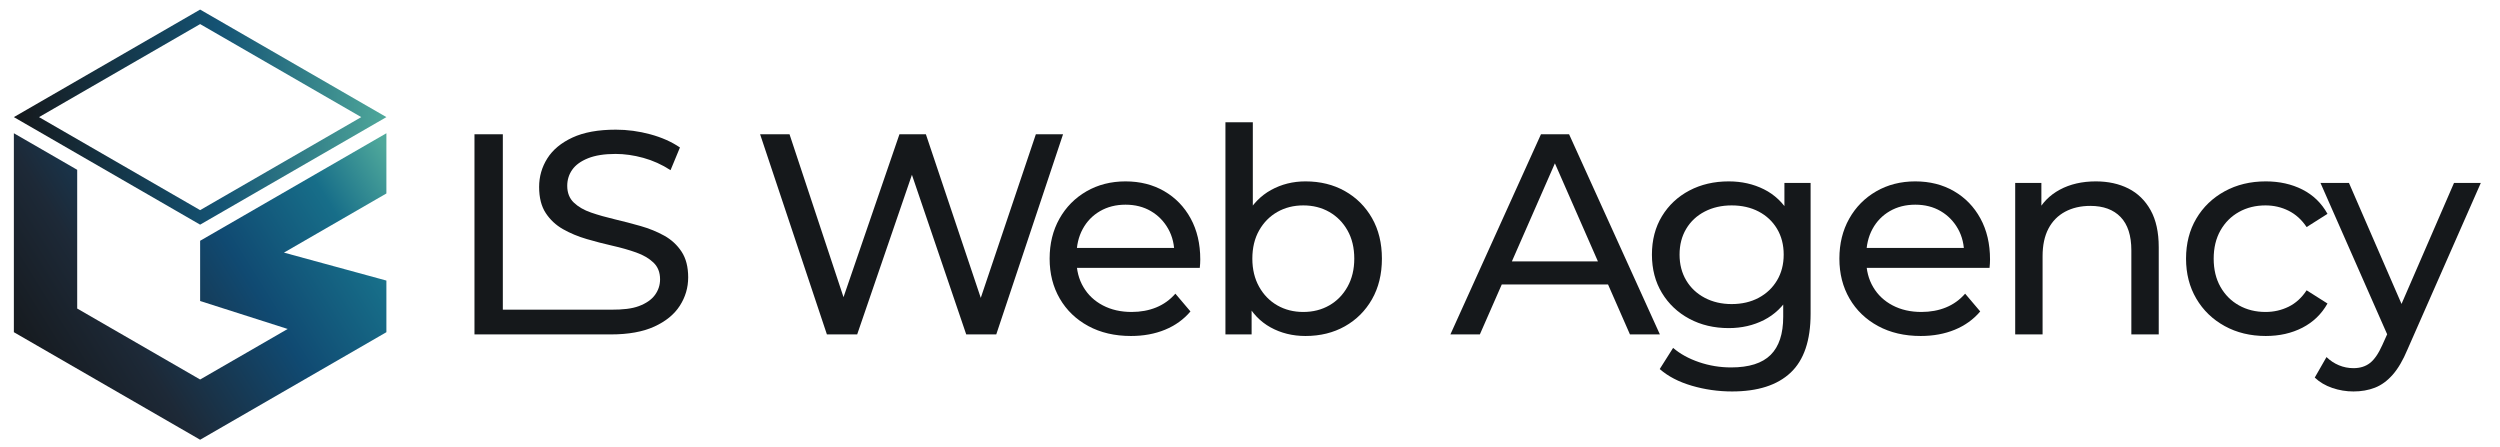
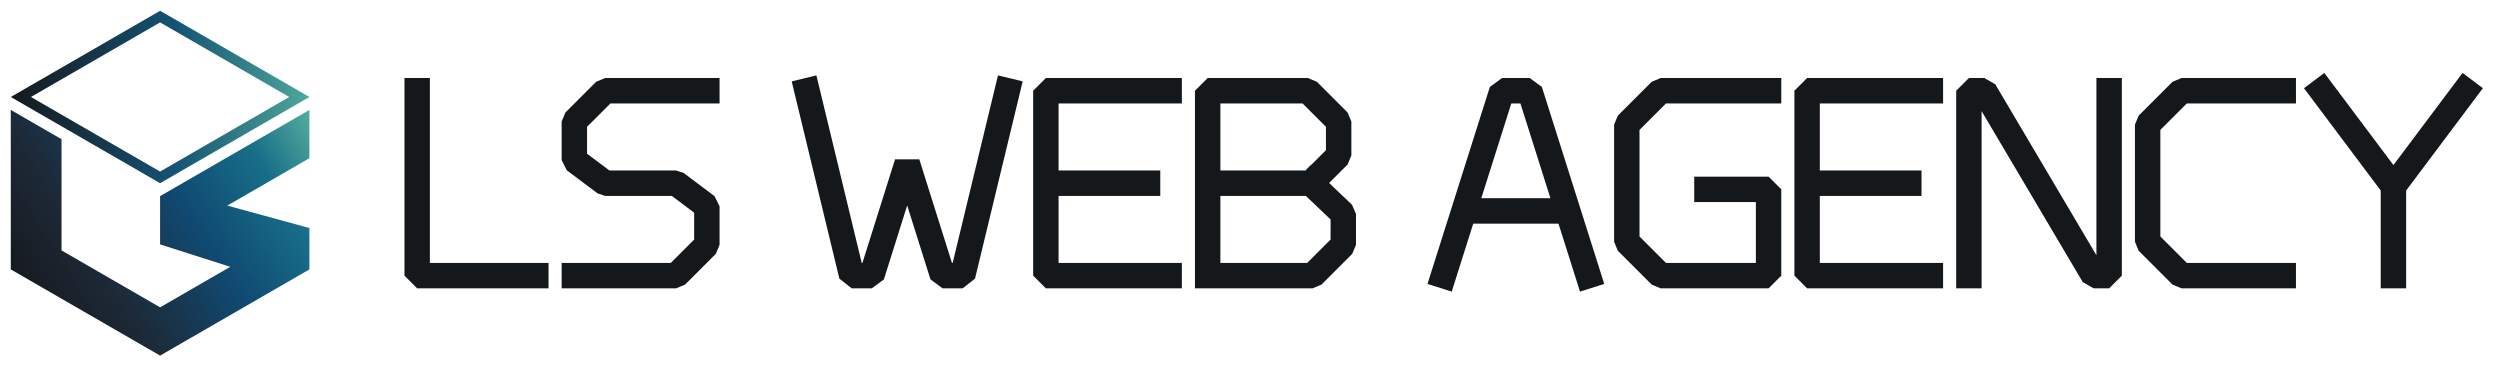
- <svg xmlns="http://www.w3.org/2000/svg" width="100%" height="100%" viewBox="0 0 2766 494" version="1.1" xml:space="preserve" style="fill-rule:evenodd;clip-rule:evenodd;stroke-linejoin:round;stroke-miterlimit:2;">
-   <rect id="VERSIONE-SITO-DARK" x="0" y="0" width="2765.66" height="493.636" style="fill:none;" />
-   <g>
-     <g>
-       <svg x="13.423" y="10.587" width="416" height="475.933" viewBox="141.628 80 796.743 920">
-         <defs>
-           <linearGradient id="top" gradientUnits="userSpaceOnUse" x1="141.628" y1="310.0" x2="938.372" y2="310.0">
-             <stop offset="0" stop-color="#15181B" />
-             <stop offset=".55" stop-color="#145374" />
-             <stop offset="1" stop-color="#4FA89B" />
-           </linearGradient>
-           <linearGradient id="body" gradientUnits="userSpaceOnUse" x1="150" y1="850" x2="930" y2="365">
-             <stop offset="0" stop-color="#15181B" />
-             <stop offset=".26" stop-color="#1D2937" />
-             <stop offset=".57" stop-color="#104A72" />
-             <stop offset=".82" stop-color="#176E89" />
-             <stop offset="1" stop-color="#4FA89B" />
-           </linearGradient>
-         </defs>
-         <path fill="url(#top)" fill-rule="evenodd" d="M540 80 L938.372 310 L540 540 L141.628 310 Z M540 111.05 L884.592 310 L540 508.95 L195.408 310 Z" />
-         <path fill="url(#body)" d="M141.628 344.5 L277.075 422.7 L277.075 719.4 L540 871.2 L727.235 763.1 L540 703.3 L540 574.5 L938.372 344.5 L938.372 473.3 L719.267 599.8 L938.372 659.6 L938.372 770 L540 1000 L141.628 770 Z" />
-       </svg>
-       <g>
-         <g />
-       </g>
-     </g>
-     <g>
-       <path d="M676.241,342.636c12.795,0 22.718,-0.986 30.703,-3.989c7.986,-3.004 13.874,-7.091 17.666,-12.261c3.791,-5.17 5.687,-10.955 5.687,-17.354c-0,-7.694 -2.437,-13.867 -7.31,-18.518c-4.873,-4.652 -11.252,-8.377 -19.138,-11.176c-7.885,-2.799 -16.596,-5.278 -26.132,-7.437c-9.536,-2.158 -19.08,-4.636 -28.632,-7.434c-9.553,-2.797 -18.271,-6.431 -26.155,-10.901c-7.883,-4.47 -14.262,-10.424 -19.135,-17.861c-4.873,-7.437 -7.31,-17.044 -7.31,-28.822c0,-11.48 3.022,-22.017 9.066,-31.611c6.044,-9.594 15.329,-17.295 27.856,-23.101c12.527,-5.806 28.485,-8.709 47.876,-8.709c12.851,-0 25.589,1.712 38.214,5.136c12.626,3.423 23.558,8.282 32.798,14.576l-10.402,25.095c-9.549,-6.182 -19.601,-10.721 -30.157,-13.618c-10.555,-2.896 -20.778,-4.345 -30.67,-4.345c-12.341,0 -22.496,1.6 -30.465,4.8c-7.969,3.2 -13.797,7.43 -17.483,12.691c-3.686,5.26 -5.529,11.194 -5.529,17.801c-0,7.728 2.437,13.917 7.31,18.568c4.873,4.651 11.252,8.332 19.138,11.042c7.885,2.711 16.604,5.189 26.156,7.437c9.553,2.247 19.097,4.733 28.633,7.459c9.536,2.725 18.246,6.278 26.13,10.659c7.883,4.381 14.262,10.273 19.135,17.678c4.873,7.404 7.31,16.889 7.31,28.456c-0,11.302 -3.075,21.751 -9.224,31.345c-6.149,9.594 -15.556,17.285 -28.221,23.075c-12.665,5.79 -28.709,8.685 -48.133,8.685c-0.726,-0 -1.447,-0.005 -2.162,-0.015l-148.703,0l0,-221.438l31.376,-0l-0,194.055l119.907,0l-0,0.032Z" style="fill:#15181B;fill-rule:nonzero;" />
-       <path d="M914.878,369.987l-73.897,-221.438l32.539,-0l67.737,204.356l-16.272,-0l70.163,-204.356l29.245,-0l68.56,204.356l-15.685,-0l68.803,-204.356l30.088,-0l-73.893,221.438l-33.24,0l-64.417,-189.364l8.725,-0l-64.95,189.364l-33.506,0Z" style="fill:#15181B;fill-rule:nonzero;" />
-       <path d="M1251.28,371.737c-17.918,0 -33.646,-3.666 -47.183,-10.998c-13.538,-7.332 -24.055,-17.45 -31.551,-30.354c-7.495,-12.904 -11.243,-27.637 -11.243,-44.198c-0,-16.595 3.618,-31.329 10.854,-44.202c7.236,-12.872 17.21,-22.975 29.922,-30.307c12.713,-7.331 27.114,-10.997 43.203,-10.997c16.087,-0 30.354,3.605 42.801,10.814c12.448,7.21 22.209,17.288 29.282,30.233c7.073,12.946 10.609,28.038 10.609,45.279c0,1.279 -0.044,2.78 -0.133,4.505c-0.089,1.726 -0.222,3.334 -0.399,4.827l-142.404,0l-0,-22.04l126.403,0l-12.124,7.681c0.178,-10.778 -2.074,-20.348 -6.755,-28.708c-4.681,-8.36 -11.075,-14.918 -19.182,-19.675c-8.107,-4.756 -17.473,-7.135 -28.098,-7.135c-10.591,0 -19.993,2.379 -28.206,7.135c-8.212,4.757 -14.606,11.36 -19.182,19.809c-4.576,8.449 -6.863,18.24 -6.863,29.375l-0,5.007c-0,11.233 2.55,21.18 7.652,29.84c5.102,8.66 12.269,15.412 21.501,20.258c9.232,4.846 19.863,7.269 31.895,7.269c9.878,-0 18.91,-1.664 27.097,-4.99c8.186,-3.327 15.274,-8.407 21.266,-15.241l16.681,19.657c-7.51,8.858 -16.883,15.598 -28.117,20.221c-11.235,4.623 -23.81,6.935 -37.726,6.935Z" style="fill:#15181B;fill-rule:nonzero;" />
-       <path d="M1444.38,371.737c-14.229,0 -27.102,-3.176 -38.621,-9.527c-11.519,-6.352 -20.61,-15.891 -27.272,-28.619c-6.662,-12.728 -9.993,-28.529 -9.993,-47.404c0,-19.09 3.42,-34.936 10.26,-47.541c6.839,-12.604 16.019,-22.082 27.537,-28.436c11.519,-6.353 24.215,-9.529 38.089,-9.529c16.365,-0 30.901,3.577 43.607,10.73c12.706,7.154 22.709,17.122 30.009,29.905c7.3,12.782 10.95,27.739 10.95,44.871c0,17.095 -3.65,32.051 -10.95,44.866c-7.3,12.815 -17.303,22.799 -30.009,29.953c-12.706,7.154 -27.242,10.731 -43.607,10.731Zm-88.562,-1.75l-0,-234.725l30.305,0l-0,111.634l-3.157,38.974l1.825,38.974l0,45.143l-28.973,0Zm86.165,-24.832c10.69,-0 20.271,-2.423 28.743,-7.269c8.472,-4.846 15.199,-11.732 20.179,-20.658c4.98,-8.927 7.47,-19.274 7.47,-31.041c-0,-11.979 -2.49,-22.379 -7.47,-31.202c-4.98,-8.823 -11.707,-15.649 -20.179,-20.478c-8.472,-4.829 -18.053,-7.244 -28.743,-7.244c-10.691,0 -20.272,2.415 -28.744,7.244c-8.472,4.829 -15.199,11.655 -20.179,20.478c-4.98,8.823 -7.47,19.223 -7.47,31.202c0,11.767 2.49,22.114 7.47,31.041c4.98,8.926 11.707,15.812 20.179,20.658c8.472,4.846 18.053,7.269 28.744,7.269Z" style="fill:#15181B;fill-rule:nonzero;" />
-       <path d="M1604.73,369.987l100.197,-221.438l31.109,-0l100.459,221.438l-33.122,0l-89.405,-203.822l12.756,-0l-89.406,203.822l-32.588,0Zm42.577,-55.261l8.755,-25.509l124.257,-0l9.022,25.509l-142.034,0Z" style="fill:#15181B;fill-rule:nonzero;" />
-       <path d="M1916.34,433.107c-15.264,0 -30.115,-2.114 -44.552,-6.341c-14.437,-4.228 -26.259,-10.38 -35.466,-18.457l14.812,-23.399c7.707,6.623 17.26,11.881 28.657,15.775c11.397,3.893 23.225,5.84 35.484,5.84c19.838,-0 34.409,-4.61 43.714,-13.828c9.304,-9.218 13.956,-23.281 13.956,-42.189l-0,-35.683l3.157,-33.141l-1.825,-33.404l-0,-45.85l28.973,0l-0,144.721c-0,29.568 -7.372,51.286 -22.115,65.154c-14.743,13.868 -36.341,20.802 -64.795,20.802Zm-3.669,-70.099c-16.218,0 -30.733,-3.427 -43.544,-10.281c-12.811,-6.854 -22.92,-16.381 -30.327,-28.58c-7.407,-12.198 -11.11,-26.353 -11.11,-42.463c-0,-16.14 3.703,-30.302 11.11,-42.484c7.407,-12.182 17.516,-21.648 30.327,-28.397c12.811,-6.748 27.326,-10.122 43.544,-10.122c14.297,-0 27.302,2.929 39.015,8.788c11.713,5.859 21.122,14.791 28.228,26.795c7.106,12.004 10.659,27.144 10.659,45.42c0,18.245 -3.553,33.379 -10.659,45.4c-7.106,12.02 -16.515,21.013 -28.228,26.977c-11.713,5.965 -24.718,8.947 -39.015,8.947Zm3.201,-26.583c11.288,0 21.258,-2.309 29.908,-6.927c8.649,-4.618 15.428,-11.047 20.336,-19.287c4.908,-8.24 7.362,-17.749 7.362,-28.527c-0,-10.812 -2.454,-20.32 -7.362,-28.525c-4.908,-8.206 -11.687,-14.573 -20.336,-19.102c-8.65,-4.529 -18.62,-6.794 -29.908,-6.794c-11.078,0 -20.995,2.265 -29.75,6.794c-8.755,4.529 -15.587,10.896 -20.494,19.102c-4.908,8.205 -7.362,17.713 -7.362,28.525c-0,10.778 2.454,20.287 7.362,28.527c4.907,8.24 11.739,14.669 20.494,19.287c8.755,4.618 18.672,6.927 29.75,6.927Z" style="fill:#15181B;fill-rule:nonzero;" />
-       <path d="M2125.07,371.737c-17.918,0 -33.646,-3.666 -47.184,-10.998c-13.538,-7.332 -24.054,-17.45 -31.55,-30.354c-7.496,-12.904 -11.244,-27.637 -11.244,-44.198c0,-16.595 3.618,-31.329 10.854,-44.202c7.236,-12.872 17.21,-22.975 29.923,-30.307c12.712,-7.331 27.113,-10.997 43.203,-10.997c16.086,-0 30.353,3.605 42.801,10.814c12.448,7.21 22.208,17.288 29.281,30.233c7.074,12.946 10.61,28.038 10.61,45.279c0,1.279 -0.044,2.78 -0.133,4.505c-0.089,1.726 -0.222,3.334 -0.4,4.827l-142.404,0l0,-22.04l126.404,0l-12.124,7.681c0.177,-10.778 -2.074,-20.348 -6.755,-28.708c-4.681,-8.36 -11.075,-14.918 -19.182,-19.675c-8.108,-4.756 -17.474,-7.135 -28.098,-7.135c-10.592,0 -19.994,2.379 -28.206,7.135c-8.213,4.757 -14.607,11.36 -19.182,19.809c-4.576,8.449 -6.864,18.24 -6.864,29.375l0,5.007c0,11.233 2.551,21.18 7.653,29.84c5.102,8.66 12.268,15.412 21.5,20.258c9.232,4.846 19.864,7.269 31.896,7.269c9.878,-0 18.91,-1.664 27.096,-4.99c8.186,-3.327 15.275,-8.407 21.266,-15.241l16.682,19.657c-7.511,8.858 -16.883,15.598 -28.118,20.221c-11.234,4.623 -23.809,6.935 -37.725,6.935Z" style="fill:#15181B;fill-rule:nonzero;" />
-       <path d="M2229.61,369.987l-0,-167.557l28.973,0l-0,45.168l-4.898,-11.902c5.55,-11.135 13.996,-19.754 25.338,-25.859c11.341,-6.104 24.606,-9.156 39.794,-9.156c13.647,-0 25.666,2.628 36.059,7.883c10.393,5.256 18.583,13.258 24.571,24.005c5.988,10.748 8.982,24.392 8.982,40.934l-0,96.484l-30.305,0l-0,-93.009c-0,-16.328 -3.957,-28.607 -11.87,-36.836c-7.913,-8.23 -19.086,-12.345 -33.518,-12.345c-10.579,-0 -19.869,2.143 -27.871,6.428c-8.002,4.286 -14.161,10.535 -18.477,18.748c-4.316,8.214 -6.474,18.388 -6.474,30.525l0,86.489l-30.304,0Z" style="fill:#15181B;fill-rule:nonzero;" />
-       <path d="M2506.82,371.737c-16.965,0 -32.119,-3.666 -45.462,-10.998c-13.344,-7.332 -23.8,-17.441 -31.368,-30.329c-7.568,-12.888 -11.352,-27.629 -11.352,-44.223c-0,-16.773 3.784,-31.56 11.352,-44.36c7.568,-12.8 18.024,-22.858 31.368,-30.173c13.343,-7.316 28.497,-10.973 45.462,-10.973c15.162,-0 28.691,3.016 40.586,9.047c11.896,6.032 21.138,14.991 27.728,26.877l-23.084,14.631c-5.426,-8.113 -12.074,-14.137 -19.944,-18.071c-7.871,-3.935 -16.388,-5.902 -25.553,-5.902c-10.9,0 -20.684,2.415 -29.35,7.244c-8.666,4.829 -15.498,11.655 -20.494,20.478c-4.997,8.823 -7.495,19.223 -7.495,31.202c-0,11.978 2.498,22.377 7.495,31.199c4.996,8.821 11.828,15.654 20.494,20.5c8.666,4.846 18.45,7.269 29.35,7.269c9.165,-0 17.682,-1.931 25.553,-5.791c7.87,-3.86 14.518,-9.919 19.944,-18.177l23.084,14.626c-6.59,11.707 -15.832,20.622 -27.728,26.743c-11.895,6.121 -25.424,9.181 -40.586,9.181Z" style="fill:#15181B;fill-rule:nonzero;" />
-       <path d="M2603.86,433.107c-8.044,0 -15.864,-1.301 -23.462,-3.905c-7.597,-2.603 -14.05,-6.419 -19.357,-11.447l12.997,-22.693c4.064,3.928 8.65,6.955 13.757,9.08c5.106,2.126 10.478,3.188 16.114,3.188c7.287,0 13.376,-1.911 18.267,-5.733c4.891,-3.823 9.466,-10.514 13.725,-20.073l10.397,-23.103l2.91,-4.083l65.893,-151.908l29.653,0l-81.212,184.462c-4.887,11.708 -10.32,20.955 -16.299,27.741c-5.98,6.787 -12.542,11.562 -19.686,14.327c-7.143,2.765 -15.043,4.147 -23.697,4.147Zm39.701,-57.772l-76.172,-172.905l31.518,0l64.827,149.234l-20.173,23.671Z" style="fill:#15181B;fill-rule:nonzero;" />
-     </g>
+ <svg xmlns="http://www.w3.org/2000/svg" viewBox="0 0 232 34" width="232" height="34">
+   <svg x="1" y="1" width="27.713" height="32" viewBox="141.628 80 796.743 920">
+     <defs>
+       <linearGradient id="top" gradientUnits="userSpaceOnUse" x1="141.628" y1="310.0" x2="938.372" y2="310.0">
+         <stop offset="0" stop-color="#15181B" />
+         <stop offset=".55" stop-color="#145374" />
+         <stop offset="1" stop-color="#4FA89B" />
+       </linearGradient>
+       <linearGradient id="body" gradientUnits="userSpaceOnUse" x1="150" y1="850" x2="930" y2="365">
+         <stop offset="0" stop-color="#15181B" />
+         <stop offset=".26" stop-color="#1D2937" />
+         <stop offset=".57" stop-color="#104A72" />
+         <stop offset=".82" stop-color="#176E89" />
+         <stop offset="1" stop-color="#4FA89B" />
+       </linearGradient>
+     </defs>
+     <path fill="url(#top)" fill-rule="evenodd" d="M540 80 L938.372 310 L540 540 L141.628 310 Z M540 111.05 L884.592 310 L540 508.95 L195.408 310 Z" />
+     <path fill="url(#body)" d="M141.628 344.5 L277.075 422.7 L277.075 719.4 L540 871.2 L727.235 763.1 L540 703.3 L540 574.5 L938.372 344.5 L938.372 473.3 L719.267 599.8 L938.372 659.6 L938.372 770 L540 1000 L141.628 770 Z" />
+   </svg>
+   <g transform="translate(38.713 8.42) scale(1.43)" fill="none" stroke="#15181B" stroke-width="1.65" stroke-linecap="square" stroke-linejoin="bevel">
+     <path transform="translate(0.00 0)" d="M0 0 V12 H7.7" />
+     <path transform="translate(10.20 0)" d="M8.6 0 H2 L0 2 V4.5 L2 6 H6.6 L8.6 7.5 V10 L6.6 12 H0" />
+     <path transform="translate(25.30 0)" d="M0 0 L2.9 12 H4.2 L6.5 4.7 L8.8 12 H10.1 L13 0" />
+     <path transform="translate(40.80 0)" d="M8 0 H0 V12 H8 M0 6 H6.6" />
+     <path transform="translate(51.30 0)" d="M0 12 V0 H6.5 L8.5 2 V4.2 L6.7 6 H0 M6.7 6 L8.8 8 V10 L6.8 12 H0" />
+     <path transform="translate(66.60 0)" d="M0 12 L3.8 0 H5.6 L9.4 12 M1.65 7.8 H7.75" />
+     <path transform="translate(78.50 0)" d="M9.2 0 H2.2 L0 2.2 V9.8 L2.2 12 H9.2 V6.4 H5.2" />
+     <path transform="translate(90.20 0)" d="M8 0 H0 V12 H8 M0 6 H6.6" />
+     <path transform="translate(100.70 0)" d="M0 12 V0 H1 L8.1 12 H9.1 V0" />
+     <path transform="translate(112.30 0)" d="M8.8 0 H2.2 L0 2.2 V9.8 L2.2 12 H8.8" />
+     <path transform="translate(123.60 0)" d="M0 0 L4.65 6.2 L9.3 0 M4.65 6.2 V12" />
  </g>
</svg>
